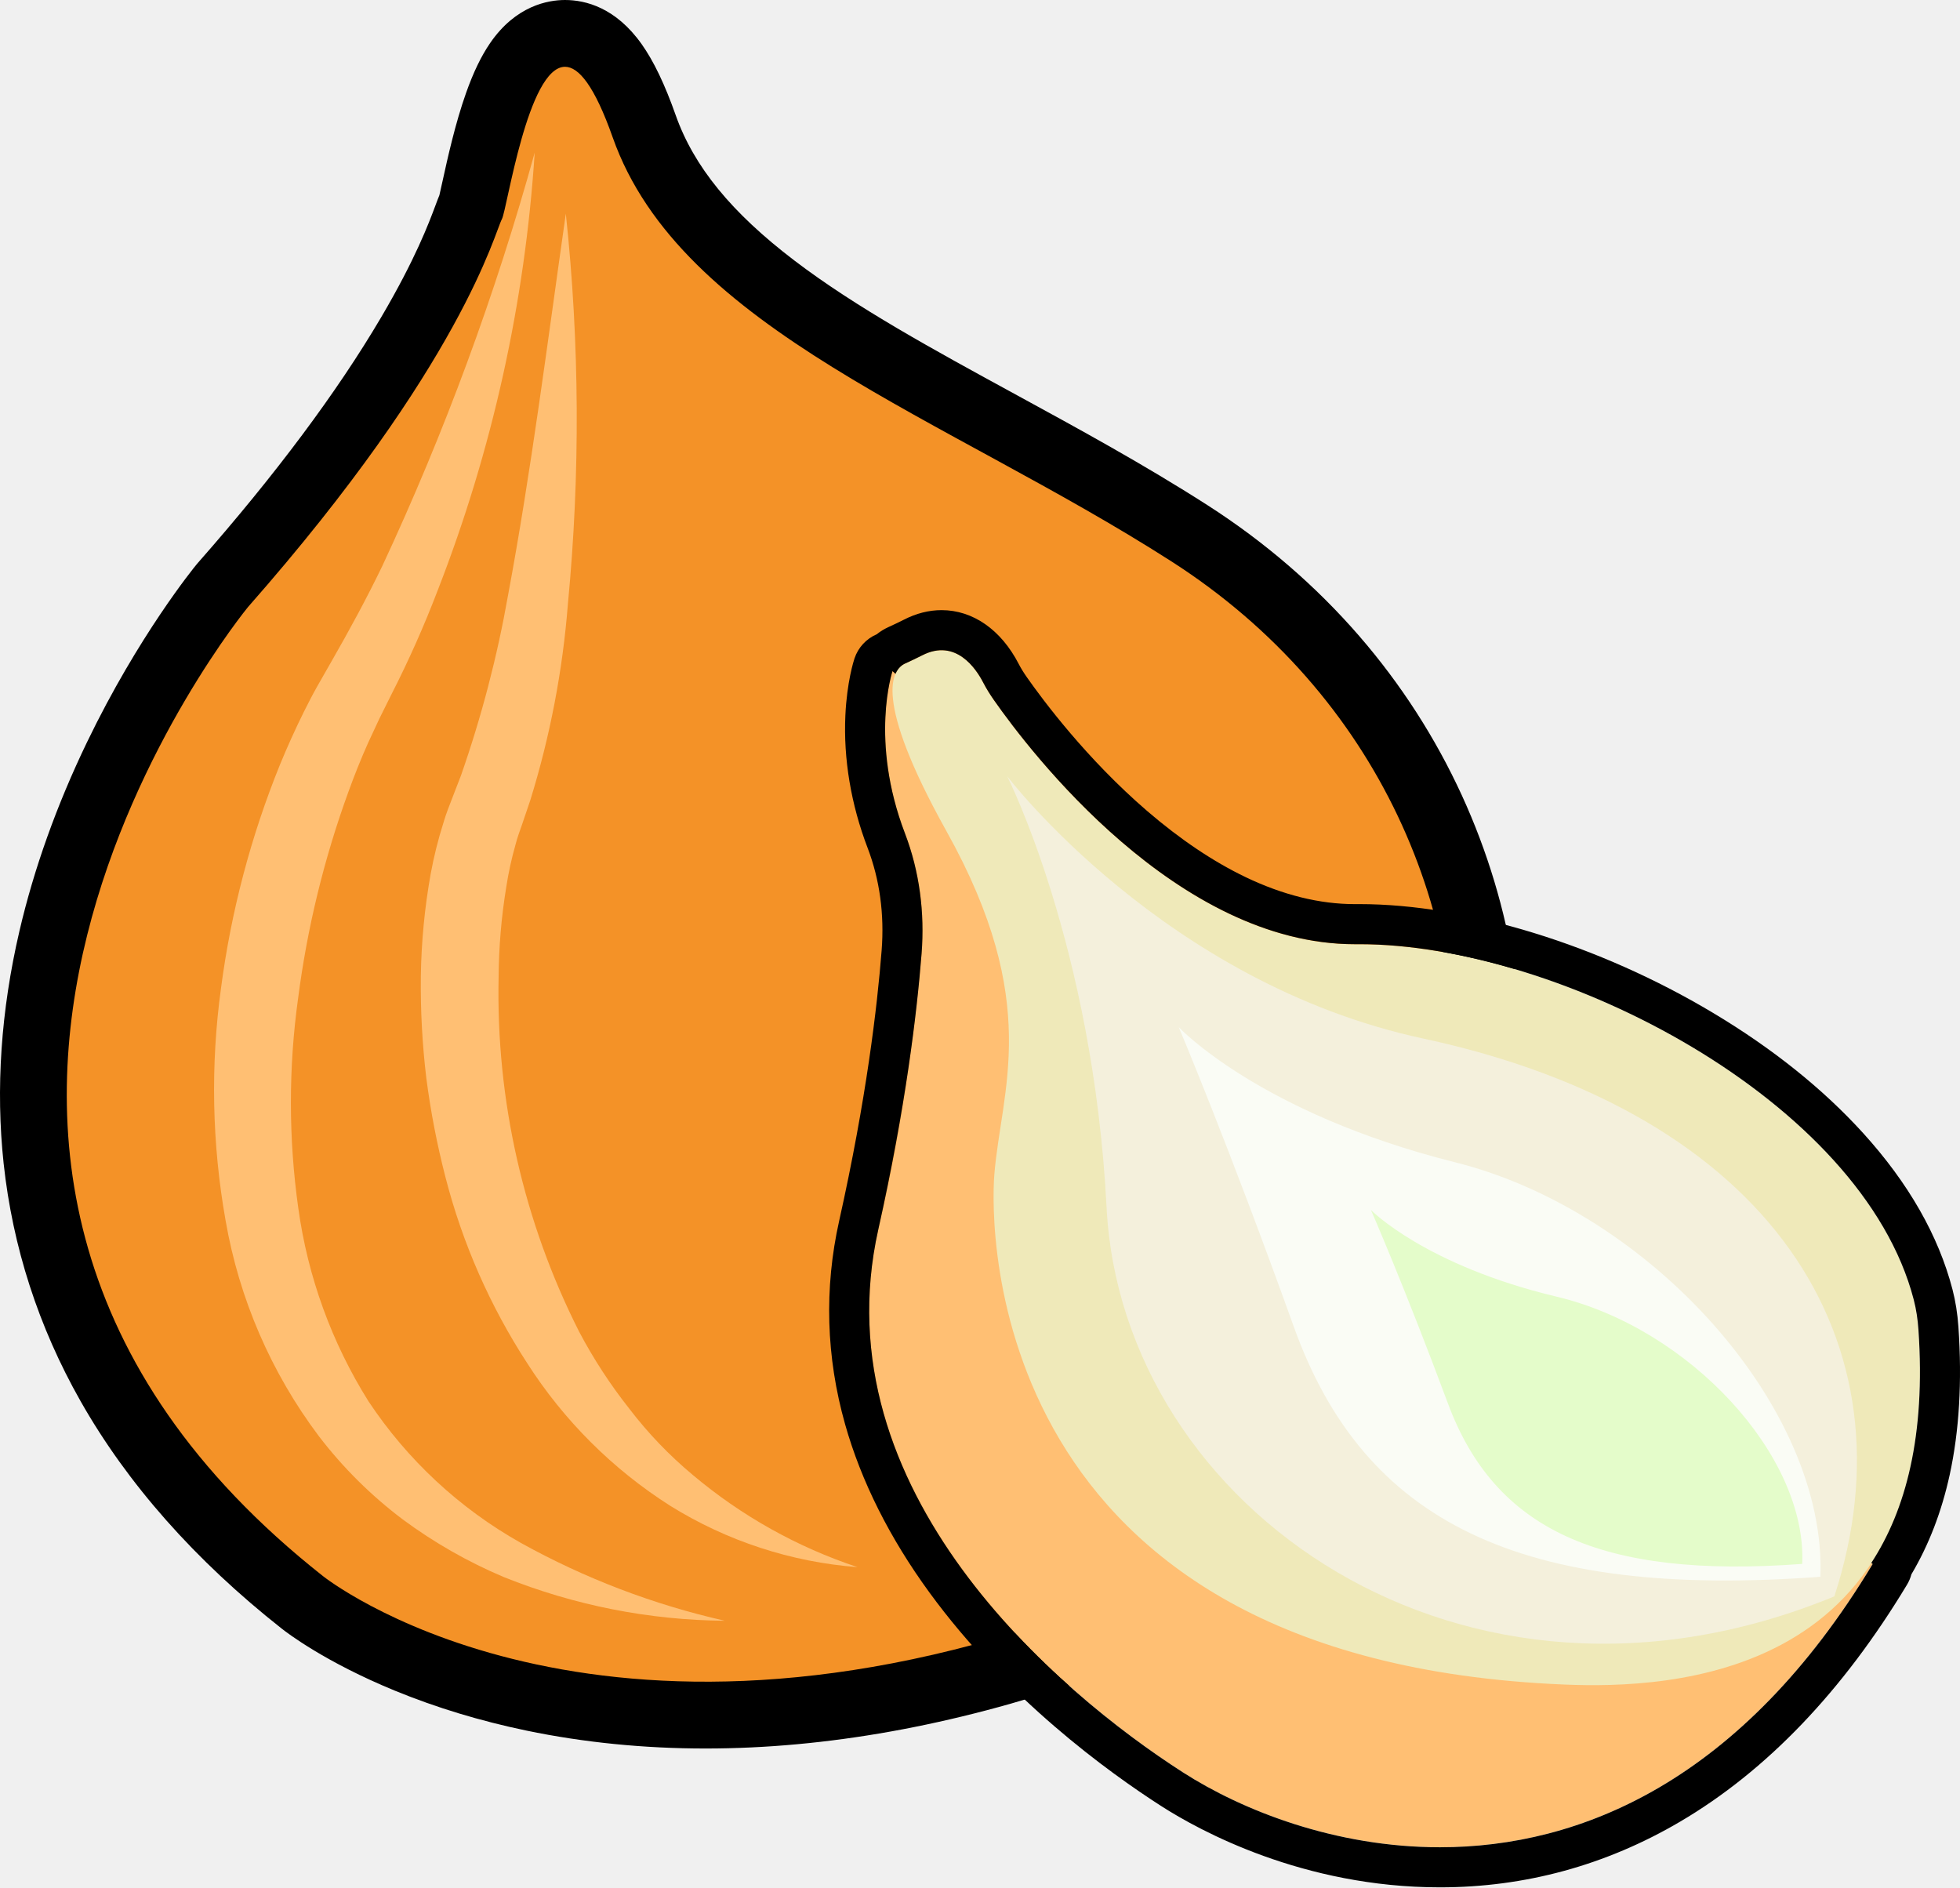
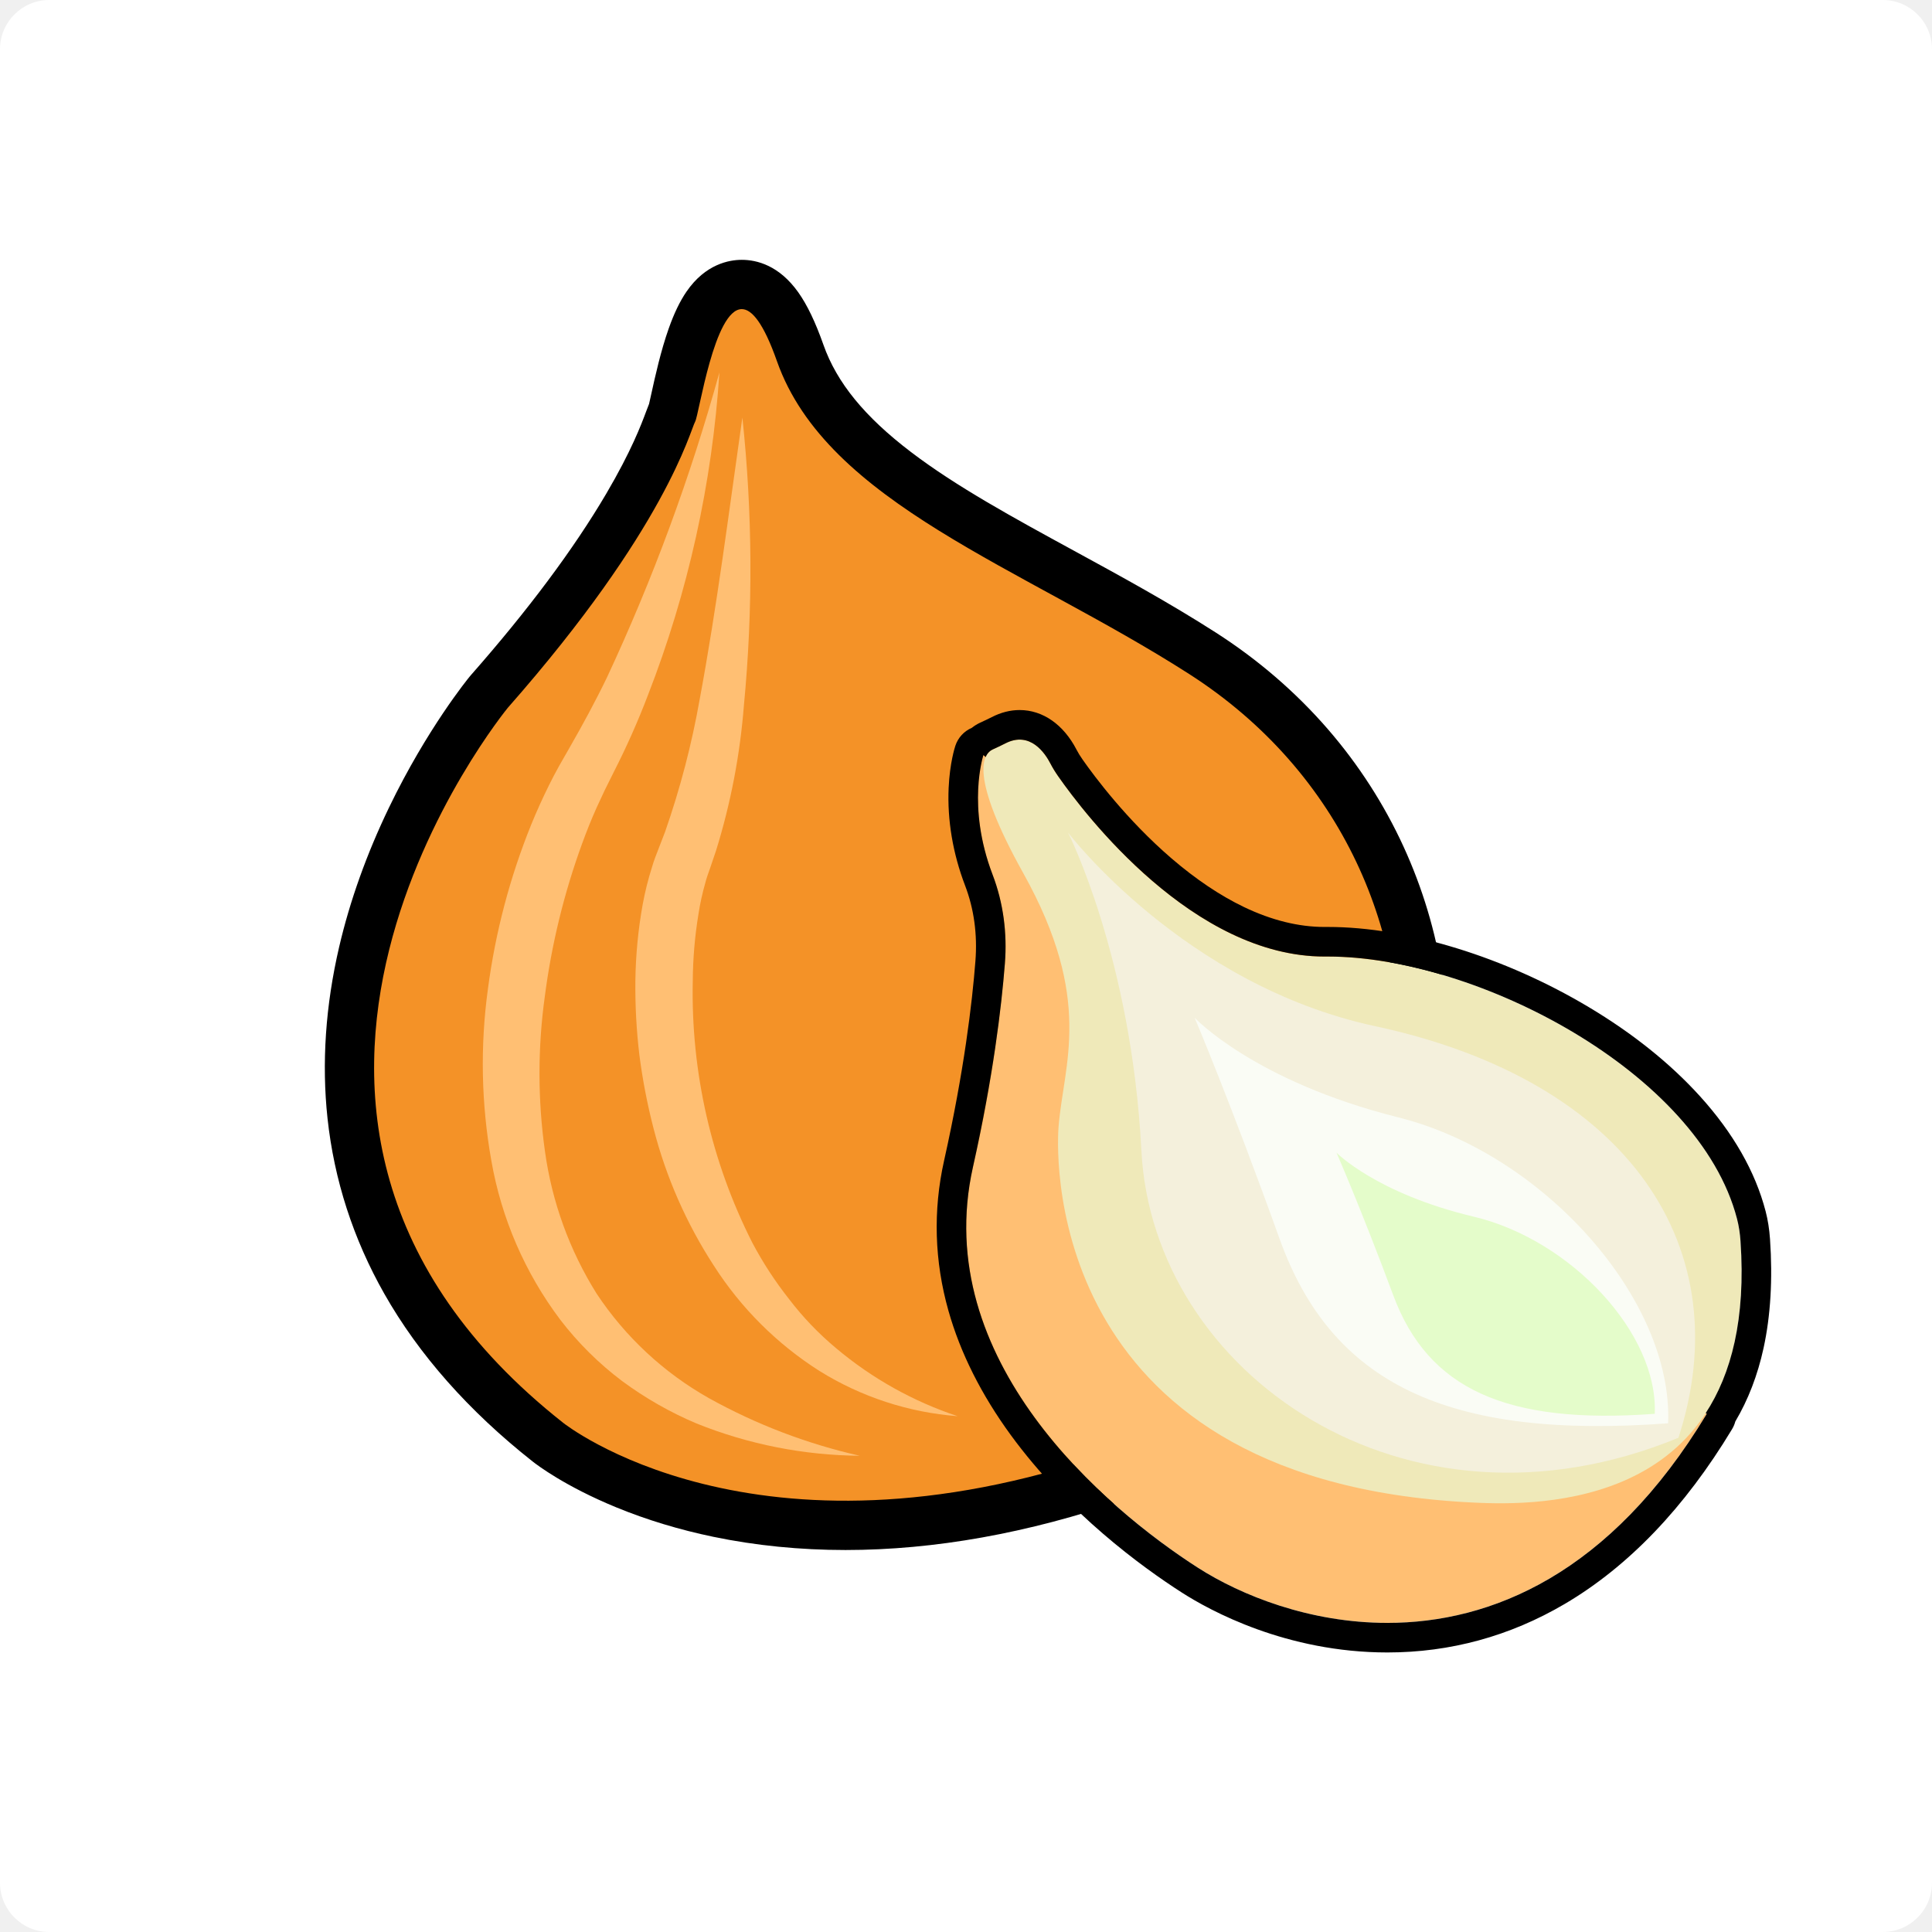
- <svg xmlns="http://www.w3.org/2000/svg" width="146.73" height="141.281" viewBox="0 0 146.73 141.281">
-   <g id="Group_1541" data-name="Group 1541" transform="translate(-1165.327 -768.86)">
-     <g id="Group_1467" data-name="Group 1467" transform="translate(-5.293 79.605)">
-       <g id="Path_3895" data-name="Path 3895" fill="#f49227" stroke-linecap="round" stroke-linejoin="round">
-         <path d="M 1223.44 817.643 C 1223.439 817.643 1223.44 817.643 1223.44 817.643 C 1218.993 817.643 1214.655 817.21 1210.548 816.357 C 1207.246 815.67 1204.083 814.712 1201.146 813.507 C 1196.153 811.46 1193.463 809.368 1193.258 809.206 C 1181.431 799.878 1174.742 788.732 1173.378 776.077 C 1172.806 770.772 1173.187 765.202 1174.509 759.523 C 1175.558 755.02 1177.198 750.437 1179.384 745.903 C 1183.1 738.195 1187.09 733.308 1187.258 733.104 L 1187.285 733.071 L 1187.312 733.04 C 1193.224 726.325 1197.937 720.005 1201.32 714.255 C 1203.992 709.715 1205.091 706.768 1205.56 705.509 C 1205.693 705.152 1205.787 704.9 1205.888 704.682 C 1205.953 704.438 1206.082 703.851 1206.188 703.369 C 1206.554 701.706 1207.106 699.194 1207.871 697.037 C 1208.342 695.709 1208.833 694.681 1209.373 693.895 C 1210.587 692.126 1211.971 691.755 1212.919 691.755 C 1214.314 691.755 1215.558 692.512 1216.616 694.005 C 1217.382 695.085 1218.111 696.624 1218.847 698.71 C 1220.369 703.026 1223.459 706.851 1228.574 710.745 C 1233.333 714.369 1239.215 717.576 1245.442 720.972 C 1250.133 723.53 1254.983 726.175 1259.647 729.163 C 1263.746 731.789 1267.395 734.934 1270.491 738.509 C 1273.456 741.933 1275.911 745.745 1277.787 749.839 C 1281.421 757.769 1282.797 766.519 1281.765 775.142 C 1280.775 783.416 1277.592 791.182 1272.559 797.601 C 1269.923 800.962 1266.796 803.935 1263.264 806.437 C 1259.575 809.051 1255.429 811.16 1250.941 812.706 C 1241.43 815.981 1232.176 817.643 1223.44 817.643 Z" stroke="none" />
-         <path d="M 1212.919 694.255 C 1210.125 694.254 1208.584 704.939 1208.192 705.66 C 1207.657 706.645 1205.248 716.449 1189.189 734.692 C 1189.189 734.692 1155.198 776.011 1194.81 807.246 C 1194.81 807.246 1214.177 822.723 1250.127 810.342 C 1286.077 797.96 1289.535 751.281 1258.298 731.268 C 1241.379 720.428 1221.574 713.964 1216.489 699.541 C 1215.128 695.682 1213.94 694.255 1212.919 694.255 M 1212.918 689.255 C 1212.918 689.255 1212.918 689.255 1212.918 689.255 C 1212.918 689.255 1212.918 689.255 1212.919 689.255 C 1214.469 689.256 1216.72 689.83 1218.656 692.559 C 1219.557 693.831 1220.391 695.571 1221.205 697.879 C 1222.557 701.714 1225.38 705.171 1230.088 708.756 C 1234.696 712.265 1240.497 715.428 1246.639 718.777 C 1251.368 721.356 1256.258 724.023 1260.995 727.058 C 1265.297 729.814 1269.127 733.116 1272.381 736.873 C 1275.501 740.476 1278.084 744.488 1280.06 748.798 C 1283.885 757.146 1285.333 766.359 1284.247 775.439 C 1283.203 784.168 1279.842 792.365 1274.526 799.143 C 1271.741 802.695 1268.438 805.835 1264.709 808.477 C 1260.826 811.228 1256.468 813.446 1251.755 815.069 C 1241.98 818.436 1232.454 820.143 1223.44 820.143 C 1218.822 820.143 1214.314 819.692 1210.04 818.804 C 1206.587 818.087 1203.276 817.083 1200.197 815.82 C 1194.969 813.676 1192.103 811.48 1191.708 811.167 C 1185.221 806.051 1180.154 800.321 1176.648 794.136 C 1173.503 788.589 1171.567 782.604 1170.892 776.345 C 1170.291 770.76 1170.688 764.909 1172.074 758.956 C 1173.164 754.274 1174.866 749.517 1177.132 744.817 C 1180.977 736.842 1185.152 731.729 1185.328 731.516 C 1185.363 731.472 1185.399 731.43 1185.436 731.388 C 1191.243 724.791 1195.862 718.6 1199.166 712.987 C 1201.726 708.636 1202.734 705.934 1203.218 704.636 C 1203.325 704.348 1203.416 704.103 1203.513 703.872 C 1203.574 703.618 1203.668 703.191 1203.746 702.832 C 1204.125 701.109 1204.697 698.505 1205.514 696.202 C 1206.059 694.666 1206.647 693.448 1207.311 692.48 C 1209.237 689.675 1211.65 689.255 1212.918 689.255 L 1212.918 689.255 Z" stroke="none" fill="#000" />
+ <svg xmlns="http://www.w3.org/2000/svg" width="196" height="196" viewBox="0 0 196 196">
+   <g id="Group_1989" data-name="Group 1989" transform="translate(-3202 -166)">
+     <g id="Group_1967" data-name="Group 1967">
+       <g id="Group_1949" data-name="Group 1949">
+         <g id="Group_1933" data-name="Group 1933" transform="translate(2905 97)">
+           <rect id="Rectangle_1254" data-name="Rectangle 1254" width="196" height="196" rx="5" transform="translate(297 69)" fill="#fff" />
+         </g>
      </g>
-       <g id="Group_1466" data-name="Group 1466">
-         <path id="Path_3896" data-name="Path 3896" d="M1237.435,739.492s-1.732,5.182.933,12.148a20.659,20.659,0,0,1,1.244,8.995,148.633,148.633,0,0,1-3.243,20.662c-4.376,19.573,13.464,34.638,22.815,40.637,10.352,6.64,34.488,12.837,51.628-15.6Z" fill="#ffbf73" />
-         <path id="Path_3897" data-name="Path 3897" d="M1239.651,738.315c-.42.216-.848.414-1.277.611-.955.437-2.483,2.536,3.107,12.559,7.187,12.886,4.073,19.347,3.574,25.739-.29,3.718-.885,36.362,42.718,38.133,7.628.309,28.286-.266,26.466-26.563a12.364,12.364,0,0,0-.354-2.255c-3.886-14.959-26.665-26.714-41.707-26.6-13.391.1-24.444-14.411-27.138-18.257a11.848,11.848,0,0,1-.823-1.345C1243.7,739.339,1242.18,737.012,1239.651,738.315Z" fill="#efe9b9" />
-         <g id="Path_3898" data-name="Path 3898" fill="none" stroke-linecap="round" stroke-linejoin="round">
-           <path d="M1314.239,788.794a12.28,12.28,0,0,0-.354-2.255c-3.885-14.959-26.665-26.714-41.707-26.6-13.391.1-24.444-14.411-27.137-18.257a11.492,11.492,0,0,1-.823-1.345c-.514-.994-2.038-3.321-4.567-2.018-.419.216-.847.414-1.277.611a1.448,1.448,0,0,0-.715.77l-.224-.2s-1.731,5.182.933,12.148a20.659,20.659,0,0,1,1.244,8.995,148.777,148.777,0,0,1-3.242,20.663c-4.376,19.572,13.463,34.637,22.814,40.636,10.353,6.64,34.488,12.837,51.628-15.6l-.1-.09C1313.283,802.312,1314.789,796.73,1314.239,788.794Z" stroke="none" />
-           <path d="M 1278.418 827.536 C 1288.912 827.536 1301.006 822.603 1310.812 806.335 L 1310.713 806.245 C 1313.283 802.312 1314.789 796.73 1314.239 788.794 C 1314.187 788.034 1314.077 787.277 1313.885 786.539 C 1310.018 771.65 1287.431 759.934 1272.388 759.934 C 1272.272 759.934 1272.158 759.935 1272.043 759.935 C 1258.713 759.936 1247.725 745.511 1245.041 741.678 C 1244.738 741.246 1244.459 740.802 1244.218 740.333 C 1243.704 739.339 1242.18 737.012 1239.651 738.315 C 1239.232 738.531 1238.804 738.729 1238.374 738.926 C 1238.13 739.038 1237.85 739.262 1237.659 739.696 L 1237.435 739.492 C 1237.435 739.492 1235.704 744.674 1238.368 751.64 C 1239.463 754.501 1239.85 757.58 1239.612 760.635 C 1239.262 765.127 1238.413 772.156 1236.37 781.298 C 1231.994 800.87 1249.833 815.935 1259.184 821.934 C 1263.614 824.775 1270.568 827.536 1278.418 827.536 M 1278.418 830.536 L 1278.418 827.536 L 1278.418 830.536 C 1268.147 830.536 1260.413 826.286 1257.564 824.459 C 1253.567 821.895 1245.996 816.408 1240.206 808.474 C 1237.218 804.38 1235.092 800.141 1233.887 795.876 C 1232.46 790.829 1232.311 785.703 1233.442 780.643 C 1235.474 771.549 1236.293 764.617 1236.621 760.402 C 1236.833 757.682 1236.478 755.095 1235.566 752.712 C 1234.33 749.481 1233.756 746.059 1233.906 742.816 C 1234.021 740.305 1234.532 738.715 1234.59 738.542 C 1234.863 737.723 1235.473 737.069 1236.253 736.735 C 1236.52 736.522 1236.812 736.342 1237.123 736.2 C 1237.526 736.014 1237.917 735.834 1238.276 735.649 C 1239.204 735.171 1240.156 734.928 1241.108 734.928 C 1243.455 734.928 1245.56 736.396 1246.883 738.955 C 1246.884 738.957 1246.885 738.96 1246.886 738.962 C 1247.045 739.27 1247.245 739.595 1247.497 739.955 C 1248.697 741.669 1251.974 746.071 1256.506 749.97 C 1258.971 752.09 1261.45 753.755 1263.874 754.917 C 1266.67 756.256 1269.418 756.936 1272.043 756.935 C 1272.158 756.935 1272.271 756.934 1272.388 756.934 C 1280.44 756.934 1290.339 759.979 1298.867 765.079 C 1303.318 767.74 1307.099 770.77 1310.107 774.085 C 1313.494 777.818 1315.742 781.754 1316.789 785.785 C 1317.015 786.654 1317.164 787.598 1317.232 788.589 C 1317.514 792.655 1317.293 796.381 1316.577 799.661 C 1315.976 802.412 1315.014 804.911 1313.713 807.102 C 1313.641 807.372 1313.531 807.635 1313.381 807.884 C 1308.577 815.854 1302.861 821.822 1296.393 825.622 C 1290.843 828.883 1284.795 830.536 1278.418 830.536 Z" stroke="none" fill="#000" />
+     </g>
+     <g id="Group_1904" data-name="Group 1904" transform="translate(2069.627 -576.5)">
+       <g id="Group_1467" data-name="Group 1467" transform="translate(-5.293 79.605)">
+         <g id="Path_3895" data-name="Path 3895" fill="#f49227" stroke-linecap="round" stroke-linejoin="round">
+           <path d="M 1223.44 817.643 C 1223.439 817.643 1223.44 817.643 1223.44 817.643 C 1218.993 817.643 1214.655 817.21 1210.548 816.357 C 1207.246 815.67 1204.083 814.712 1201.146 813.507 C 1196.153 811.46 1193.463 809.368 1193.258 809.206 C 1181.431 799.878 1174.742 788.732 1173.378 776.077 C 1172.806 770.772 1173.187 765.202 1174.509 759.523 C 1175.558 755.02 1177.198 750.437 1179.384 745.903 C 1183.1 738.195 1187.09 733.308 1187.258 733.104 L 1187.285 733.071 L 1187.312 733.04 C 1193.224 726.325 1197.937 720.005 1201.32 714.255 C 1203.992 709.715 1205.091 706.768 1205.56 705.509 C 1205.693 705.152 1205.787 704.9 1205.888 704.682 C 1205.953 704.438 1206.082 703.851 1206.188 703.369 C 1206.554 701.706 1207.106 699.194 1207.871 697.037 C 1208.342 695.709 1208.833 694.681 1209.373 693.895 C 1210.587 692.126 1211.971 691.755 1212.919 691.755 C 1214.314 691.755 1215.558 692.512 1216.616 694.005 C 1217.382 695.085 1218.111 696.624 1218.847 698.71 C 1220.369 703.026 1223.459 706.851 1228.574 710.745 C 1233.333 714.369 1239.215 717.576 1245.442 720.972 C 1250.133 723.53 1254.983 726.175 1259.647 729.163 C 1263.746 731.789 1267.395 734.934 1270.491 738.509 C 1273.456 741.933 1275.911 745.745 1277.787 749.839 C 1281.421 757.769 1282.797 766.519 1281.765 775.142 C 1280.775 783.416 1277.592 791.182 1272.559 797.601 C 1269.923 800.962 1266.796 803.935 1263.264 806.437 C 1259.575 809.051 1255.429 811.16 1250.941 812.706 C 1241.43 815.981 1232.176 817.643 1223.44 817.643 Z" stroke="none" />
+           <path d="M 1212.919 694.255 C 1210.125 694.254 1208.584 704.939 1208.192 705.66 C 1207.657 706.645 1205.248 716.449 1189.189 734.692 C 1189.189 734.692 1155.198 776.011 1194.81 807.246 C 1194.81 807.246 1214.177 822.723 1250.127 810.342 C 1286.077 797.96 1289.535 751.281 1258.298 731.268 C 1241.379 720.428 1221.574 713.964 1216.489 699.541 C 1215.128 695.682 1213.94 694.255 1212.919 694.255 M 1212.918 689.255 C 1212.918 689.255 1212.918 689.255 1212.918 689.255 C 1212.918 689.255 1212.918 689.255 1212.919 689.255 C 1214.469 689.256 1216.72 689.83 1218.656 692.559 C 1219.557 693.831 1220.391 695.571 1221.205 697.879 C 1222.557 701.714 1225.38 705.171 1230.088 708.756 C 1234.696 712.265 1240.497 715.428 1246.639 718.777 C 1251.368 721.356 1256.258 724.023 1260.995 727.058 C 1265.297 729.814 1269.127 733.116 1272.381 736.873 C 1275.501 740.476 1278.084 744.488 1280.06 748.798 C 1283.885 757.146 1285.333 766.359 1284.247 775.439 C 1283.203 784.168 1279.842 792.365 1274.526 799.143 C 1271.741 802.695 1268.438 805.835 1264.709 808.477 C 1260.826 811.228 1256.468 813.446 1251.755 815.069 C 1241.98 818.436 1232.454 820.143 1223.44 820.143 C 1218.822 820.143 1214.314 819.692 1210.04 818.804 C 1206.587 818.087 1203.276 817.083 1200.197 815.82 C 1194.969 813.676 1192.103 811.48 1191.708 811.167 C 1185.221 806.051 1180.154 800.321 1176.648 794.136 C 1173.503 788.589 1171.567 782.604 1170.892 776.345 C 1170.291 770.76 1170.688 764.909 1172.074 758.956 C 1173.164 754.274 1174.866 749.517 1177.132 744.817 C 1180.977 736.842 1185.152 731.729 1185.328 731.516 C 1185.363 731.472 1185.399 731.43 1185.436 731.388 C 1191.243 724.791 1195.862 718.6 1199.166 712.987 C 1201.726 708.636 1202.734 705.934 1203.218 704.636 C 1203.325 704.348 1203.416 704.103 1203.513 703.872 C 1203.574 703.618 1203.668 703.191 1203.746 702.832 C 1204.125 701.109 1204.697 698.505 1205.514 696.202 C 1206.059 694.666 1206.647 693.448 1207.311 692.48 C 1209.237 689.675 1211.65 689.255 1212.918 689.255 L 1212.918 689.255 Z" stroke="none" fill="#000" />
        </g>
-         <path id="Path_3899" data-name="Path 3899" d="M1246.02,747.363s6.436,12.673,7.441,32.279c1.154,22.515,26.683,40.566,54.483,29.112,6.2-19.07-4.8-36.182-30.783-41.757C1257.784,762.839,1246.02,747.363,1246.02,747.363Z" fill="#f4f0dc" />
-         <path id="Path_3900" data-name="Path 3900" d="M1258.864,766.145s3.689,8.715,8.618,22.438c5.26,14.645,16.967,20.374,39.414,18.705.5-12.588-12.666-27.348-27.345-31.027S1258.864,766.145,1258.864,766.145Z" fill="#fafcf5" />
-         <path id="Path_3901" data-name="Path 3901" d="M1273.251,779.831s2.469,5.625,5.765,14.482c3.516,9.452,11.394,13.132,26.523,12.012.361-8.135-8.483-17.647-18.367-20S1273.251,779.831,1273.251,779.831Z" fill="#e4fcca" />
+         <g id="Group_1466" data-name="Group 1466">
+           <path id="Path_3896" data-name="Path 3896" d="M1237.435,739.492s-1.732,5.182.933,12.148a20.659,20.659,0,0,1,1.244,8.995,148.633,148.633,0,0,1-3.243,20.662c-4.376,19.573,13.464,34.638,22.815,40.637,10.352,6.64,34.488,12.837,51.628-15.6Z" fill="#ffbf73" />
+           <path id="Path_3897" data-name="Path 3897" d="M1239.651,738.315c-.42.216-.848.414-1.277.611-.955.437-2.483,2.536,3.107,12.559,7.187,12.886,4.073,19.347,3.574,25.739-.29,3.718-.885,36.362,42.718,38.133,7.628.309,28.286-.266,26.466-26.563a12.364,12.364,0,0,0-.354-2.255c-3.886-14.959-26.665-26.714-41.707-26.6-13.391.1-24.444-14.411-27.138-18.257a11.848,11.848,0,0,1-.823-1.345C1243.7,739.339,1242.18,737.012,1239.651,738.315Z" fill="#efe9b9" />
+           <g id="Path_3898" data-name="Path 3898" fill="none" stroke-linecap="round" stroke-linejoin="round">
+             <path d="M1314.239,788.794a12.28,12.28,0,0,0-.354-2.255c-3.885-14.959-26.665-26.714-41.707-26.6-13.391.1-24.444-14.411-27.137-18.257a11.492,11.492,0,0,1-.823-1.345c-.514-.994-2.038-3.321-4.567-2.018-.419.216-.847.414-1.277.611a1.448,1.448,0,0,0-.715.77l-.224-.2s-1.731,5.182.933,12.148a20.659,20.659,0,0,1,1.244,8.995,148.777,148.777,0,0,1-3.242,20.663c-4.376,19.572,13.463,34.637,22.814,40.636,10.353,6.64,34.488,12.837,51.628-15.6l-.1-.09C1313.283,802.312,1314.789,796.73,1314.239,788.794Z" stroke="none" />
+             <path d="M 1278.418 827.536 C 1288.912 827.536 1301.006 822.603 1310.812 806.335 L 1310.713 806.245 C 1313.283 802.312 1314.789 796.73 1314.239 788.794 C 1314.187 788.034 1314.077 787.277 1313.885 786.539 C 1310.018 771.65 1287.431 759.934 1272.388 759.934 C 1272.272 759.934 1272.158 759.935 1272.043 759.935 C 1258.713 759.936 1247.725 745.511 1245.041 741.678 C 1244.738 741.246 1244.459 740.802 1244.218 740.333 C 1243.704 739.339 1242.18 737.012 1239.651 738.315 C 1239.232 738.531 1238.804 738.729 1238.374 738.926 C 1238.13 739.038 1237.85 739.262 1237.659 739.696 L 1237.435 739.492 C 1237.435 739.492 1235.704 744.674 1238.368 751.64 C 1239.463 754.501 1239.85 757.58 1239.612 760.635 C 1239.262 765.127 1238.413 772.156 1236.37 781.298 C 1231.994 800.87 1249.833 815.935 1259.184 821.934 C 1263.614 824.775 1270.568 827.536 1278.418 827.536 M 1278.418 830.536 L 1278.418 827.536 L 1278.418 830.536 C 1268.147 830.536 1260.413 826.286 1257.564 824.459 C 1253.567 821.895 1245.996 816.408 1240.206 808.474 C 1237.218 804.38 1235.092 800.141 1233.887 795.876 C 1232.46 790.829 1232.311 785.703 1233.442 780.643 C 1235.474 771.549 1236.293 764.617 1236.621 760.402 C 1236.833 757.682 1236.478 755.095 1235.566 752.712 C 1234.33 749.481 1233.756 746.059 1233.906 742.816 C 1234.021 740.305 1234.532 738.715 1234.59 738.542 C 1234.863 737.723 1235.473 737.069 1236.253 736.735 C 1236.52 736.522 1236.812 736.342 1237.123 736.2 C 1237.526 736.014 1237.917 735.834 1238.276 735.649 C 1239.204 735.171 1240.156 734.928 1241.108 734.928 C 1243.455 734.928 1245.56 736.396 1246.883 738.955 C 1246.884 738.957 1246.885 738.96 1246.886 738.962 C 1247.045 739.27 1247.245 739.595 1247.497 739.955 C 1248.697 741.669 1251.974 746.071 1256.506 749.97 C 1258.971 752.09 1261.45 753.755 1263.874 754.917 C 1266.67 756.256 1269.418 756.936 1272.043 756.935 C 1272.158 756.935 1272.271 756.934 1272.388 756.934 C 1280.44 756.934 1290.339 759.979 1298.867 765.079 C 1303.318 767.74 1307.099 770.77 1310.107 774.085 C 1313.494 777.818 1315.742 781.754 1316.789 785.785 C 1317.015 786.654 1317.164 787.598 1317.232 788.589 C 1317.514 792.655 1317.293 796.381 1316.577 799.661 C 1315.976 802.412 1315.014 804.911 1313.713 807.102 C 1313.641 807.372 1313.531 807.635 1313.381 807.884 C 1308.577 815.854 1302.861 821.822 1296.393 825.622 C 1290.843 828.883 1284.795 830.536 1278.418 830.536 Z" stroke="none" fill="#000" />
+           </g>
+           <path id="Path_3899" data-name="Path 3899" d="M1246.02,747.363s6.436,12.673,7.441,32.279c1.154,22.515,26.683,40.566,54.483,29.112,6.2-19.07-4.8-36.182-30.783-41.757C1257.784,762.839,1246.02,747.363,1246.02,747.363Z" fill="#f4f0dc" />
+           <path id="Path_3900" data-name="Path 3900" d="M1258.864,766.145s3.689,8.715,8.618,22.438c5.26,14.645,16.967,20.374,39.414,18.705.5-12.588-12.666-27.348-27.345-31.027S1258.864,766.145,1258.864,766.145Z" fill="#fafcf5" />
+           <path id="Path_3901" data-name="Path 3901" d="M1273.251,779.831s2.469,5.625,5.765,14.482c3.516,9.452,11.394,13.132,26.523,12.012.361-8.135-8.483-17.647-18.367-20S1273.251,779.831,1273.251,779.831Z" fill="#e4fcca" />
+         </g>
+         <path id="Path_3902" data-name="Path 3902" d="M1210.649,700.681a109.8,109.8,0,0,1-7.254,32.747,79.552,79.552,0,0,1-3.465,7.794l-.906,1.822-.832,1.786c-.538,1.2-1.03,2.432-1.482,3.678a72.277,72.277,0,0,0-3.77,15.455,56.659,56.659,0,0,0,.011,15.726,36.656,36.656,0,0,0,5.251,14.458,33.263,33.263,0,0,0,11.4,10.6,57.688,57.688,0,0,0,15.284,5.834,45.407,45.407,0,0,1-16.549-3.271,36.713,36.713,0,0,1-7.558-4.309,32.622,32.622,0,0,1-6.277-6.223,37.542,37.542,0,0,1-6.994-16.16,55.9,55.9,0,0,1-.341-17.407,68.117,68.117,0,0,1,4.406-16.7q.823-2.007,1.791-3.963c.325-.652.659-1.3,1.018-1.937l1.053-1.844c1.337-2.331,2.629-4.707,3.81-7.153A197.763,197.763,0,0,0,1210.649,700.681Z" fill="#ffbf73" />
+         <path id="Path_3903" data-name="Path 3903" d="M1212.979,705.249a144.919,144.919,0,0,1,.157,29.2,67.459,67.459,0,0,1-2.821,14.721l-.611,1.8c-.17.493-.356.973-.487,1.5a25.636,25.636,0,0,0-.7,3.206,43.613,43.613,0,0,0-.57,6.746,56.116,56.116,0,0,0,6.037,26.537,37.576,37.576,0,0,0,3.738,5.735,30.77,30.77,0,0,0,4.763,4.973,37.44,37.44,0,0,0,12.334,6.9,31.025,31.025,0,0,1-14.017-4.588,35,35,0,0,1-10.721-10.69,46.981,46.981,0,0,1-6.109-13.9,60.781,60.781,0,0,1-1.44-7.457,58.186,58.186,0,0,1-.407-7.6,47.366,47.366,0,0,1,.737-7.663,31.228,31.228,0,0,1,.959-3.838c.183-.639.442-1.282.689-1.922l.622-1.609a86.109,86.109,0,0,0,3.523-13.495C1210.4,724.442,1211.607,714.872,1212.979,705.249Z" fill="#ffbf73" />
      </g>
-       <path id="Path_3902" data-name="Path 3902" d="M1210.649,700.681a109.8,109.8,0,0,1-7.254,32.747,79.552,79.552,0,0,1-3.465,7.794l-.906,1.822-.832,1.786c-.538,1.2-1.03,2.432-1.482,3.678a72.277,72.277,0,0,0-3.77,15.455,56.659,56.659,0,0,0,.011,15.726,36.656,36.656,0,0,0,5.251,14.458,33.263,33.263,0,0,0,11.4,10.6,57.688,57.688,0,0,0,15.284,5.834,45.407,45.407,0,0,1-16.549-3.271,36.713,36.713,0,0,1-7.558-4.309,32.622,32.622,0,0,1-6.277-6.223,37.542,37.542,0,0,1-6.994-16.16,55.9,55.9,0,0,1-.341-17.407,68.117,68.117,0,0,1,4.406-16.7q.823-2.007,1.791-3.963c.325-.652.659-1.3,1.018-1.937l1.053-1.844c1.337-2.331,2.629-4.707,3.81-7.153A197.763,197.763,0,0,0,1210.649,700.681Z" fill="#ffbf73" />
-       <path id="Path_3903" data-name="Path 3903" d="M1212.979,705.249a144.919,144.919,0,0,1,.157,29.2,67.459,67.459,0,0,1-2.821,14.721l-.611,1.8c-.17.493-.356.973-.487,1.5a25.636,25.636,0,0,0-.7,3.206,43.613,43.613,0,0,0-.57,6.746,56.116,56.116,0,0,0,6.037,26.537,37.576,37.576,0,0,0,3.738,5.735,30.77,30.77,0,0,0,4.763,4.973,37.44,37.44,0,0,0,12.334,6.9,31.025,31.025,0,0,1-14.017-4.588,35,35,0,0,1-10.721-10.69,46.981,46.981,0,0,1-6.109-13.9,60.781,60.781,0,0,1-1.44-7.457,58.186,58.186,0,0,1-.407-7.6,47.366,47.366,0,0,1,.737-7.663,31.228,31.228,0,0,1,.959-3.838c.183-.639.442-1.282.689-1.922l.622-1.609a86.109,86.109,0,0,0,3.523-13.495C1210.4,724.442,1211.607,714.872,1212.979,705.249Z" fill="#ffbf73" />
    </g>
  </g>
</svg>
